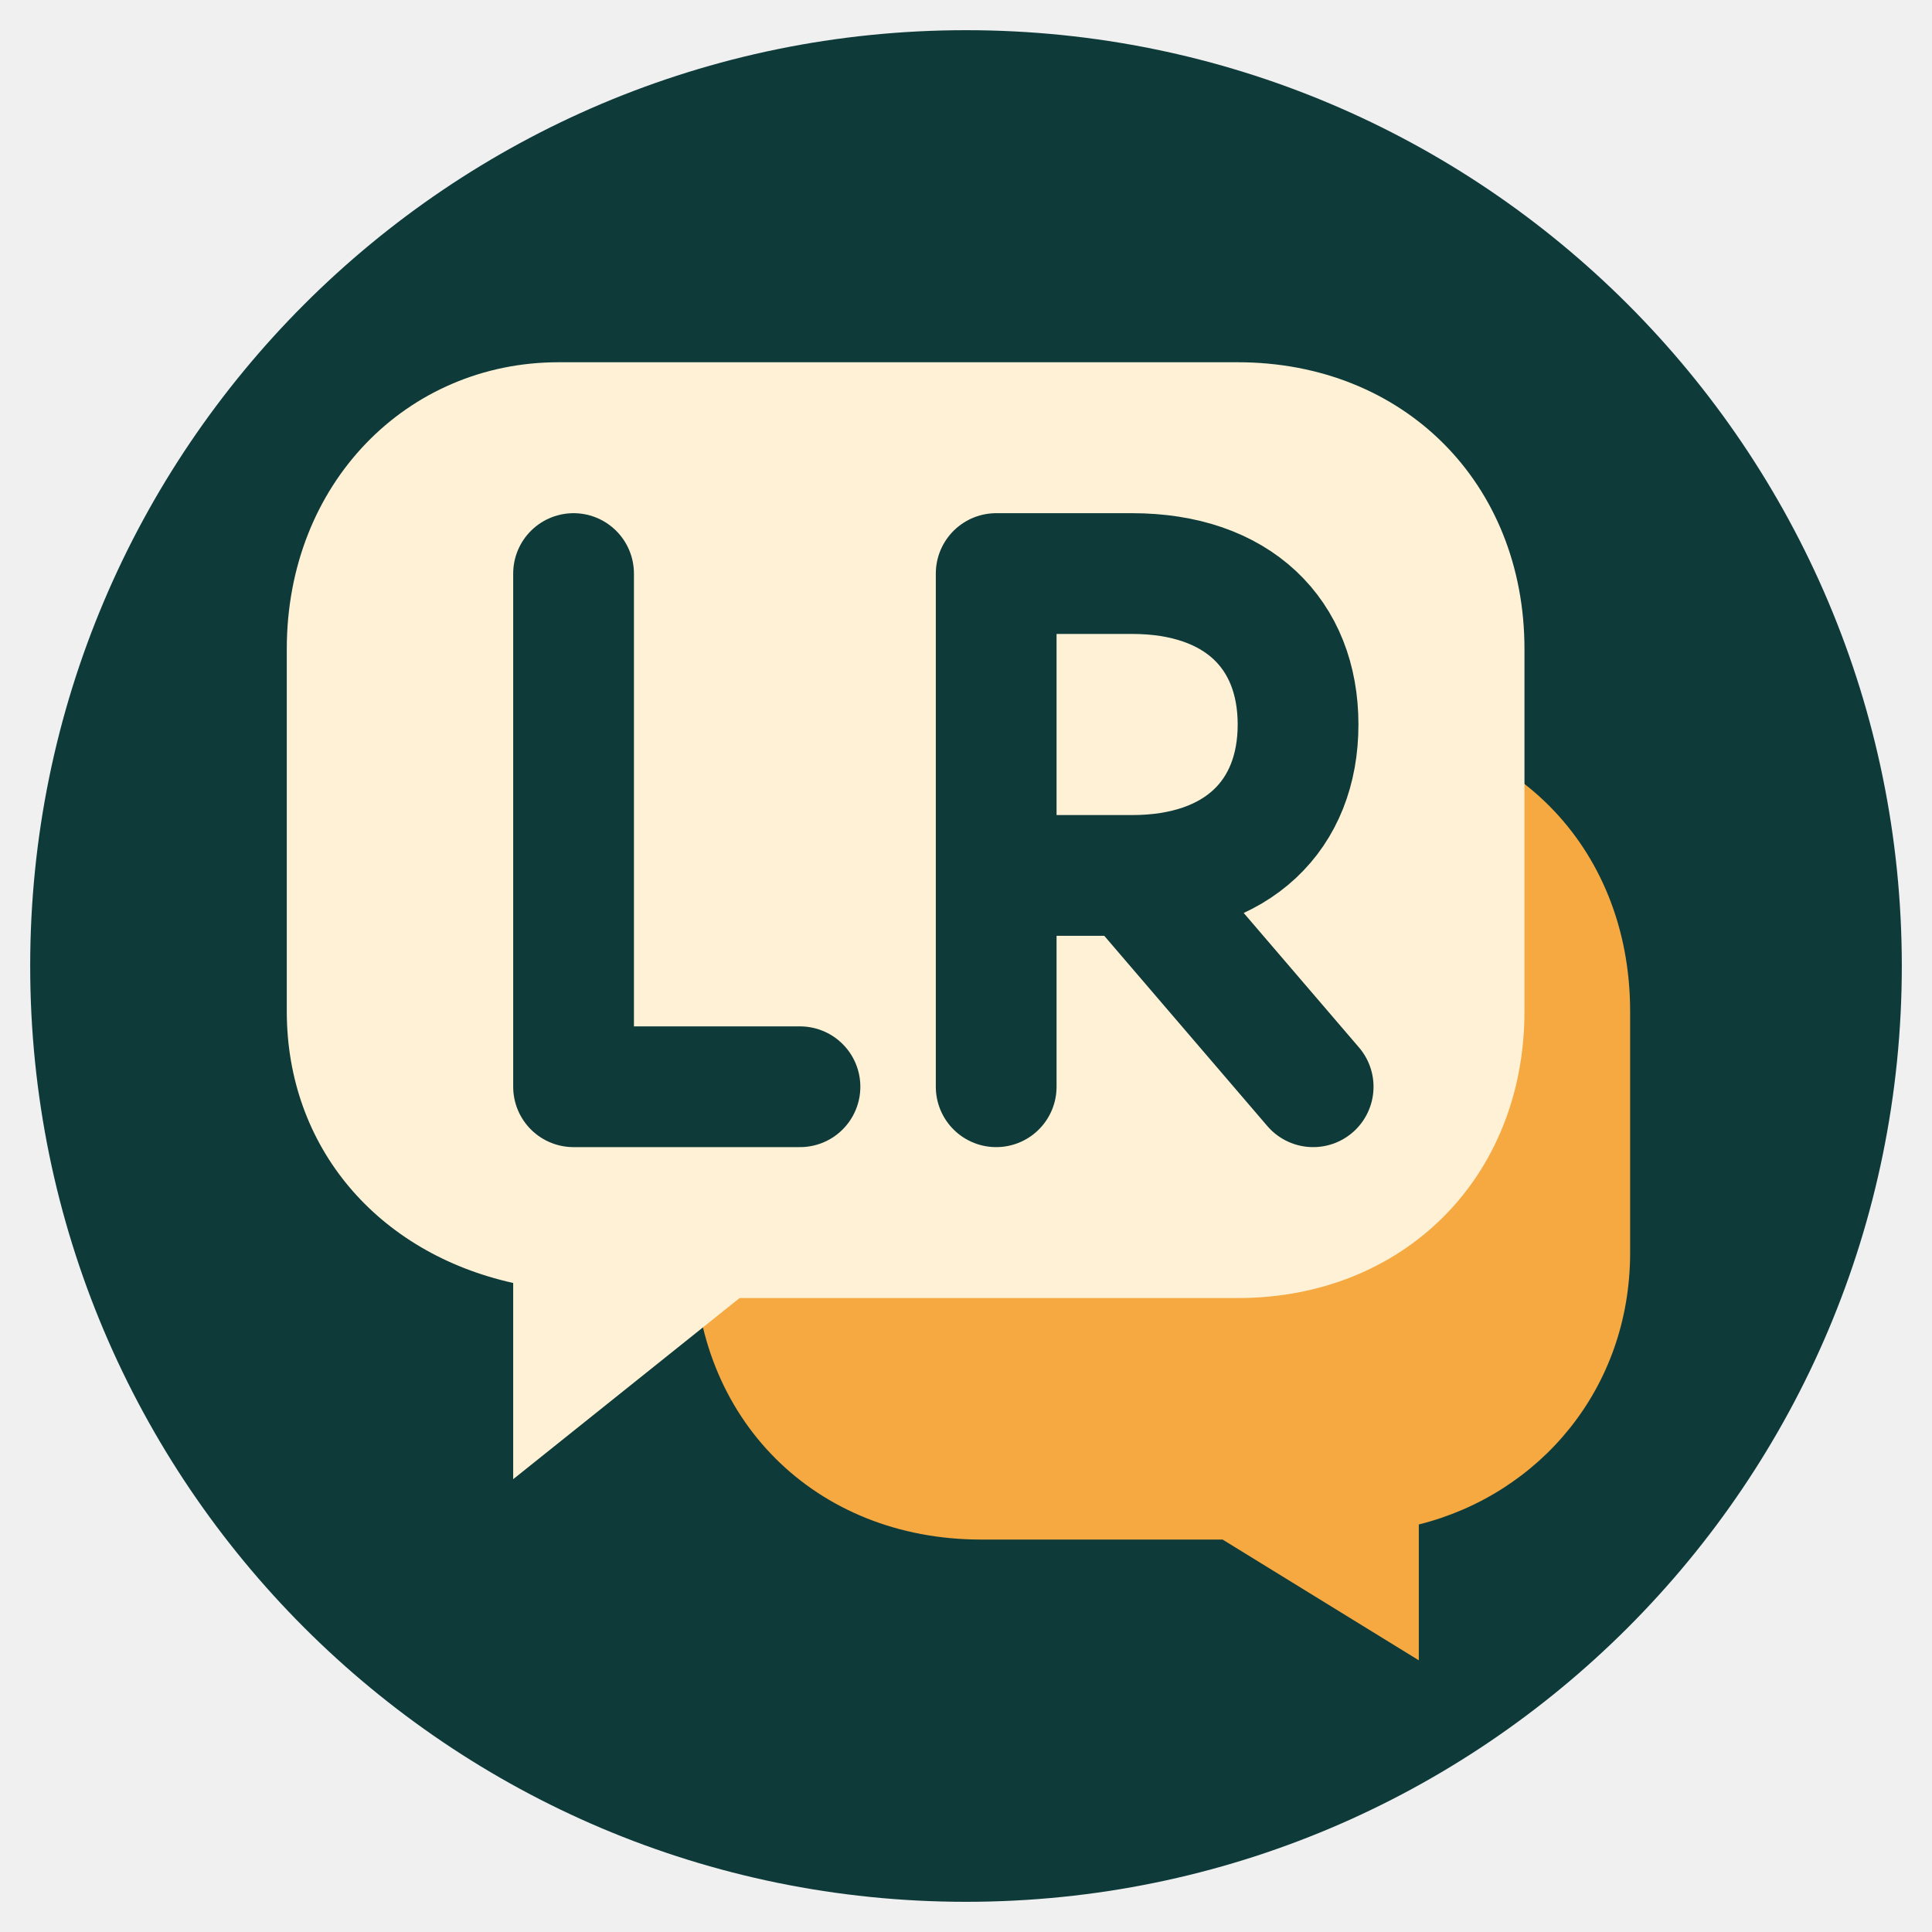
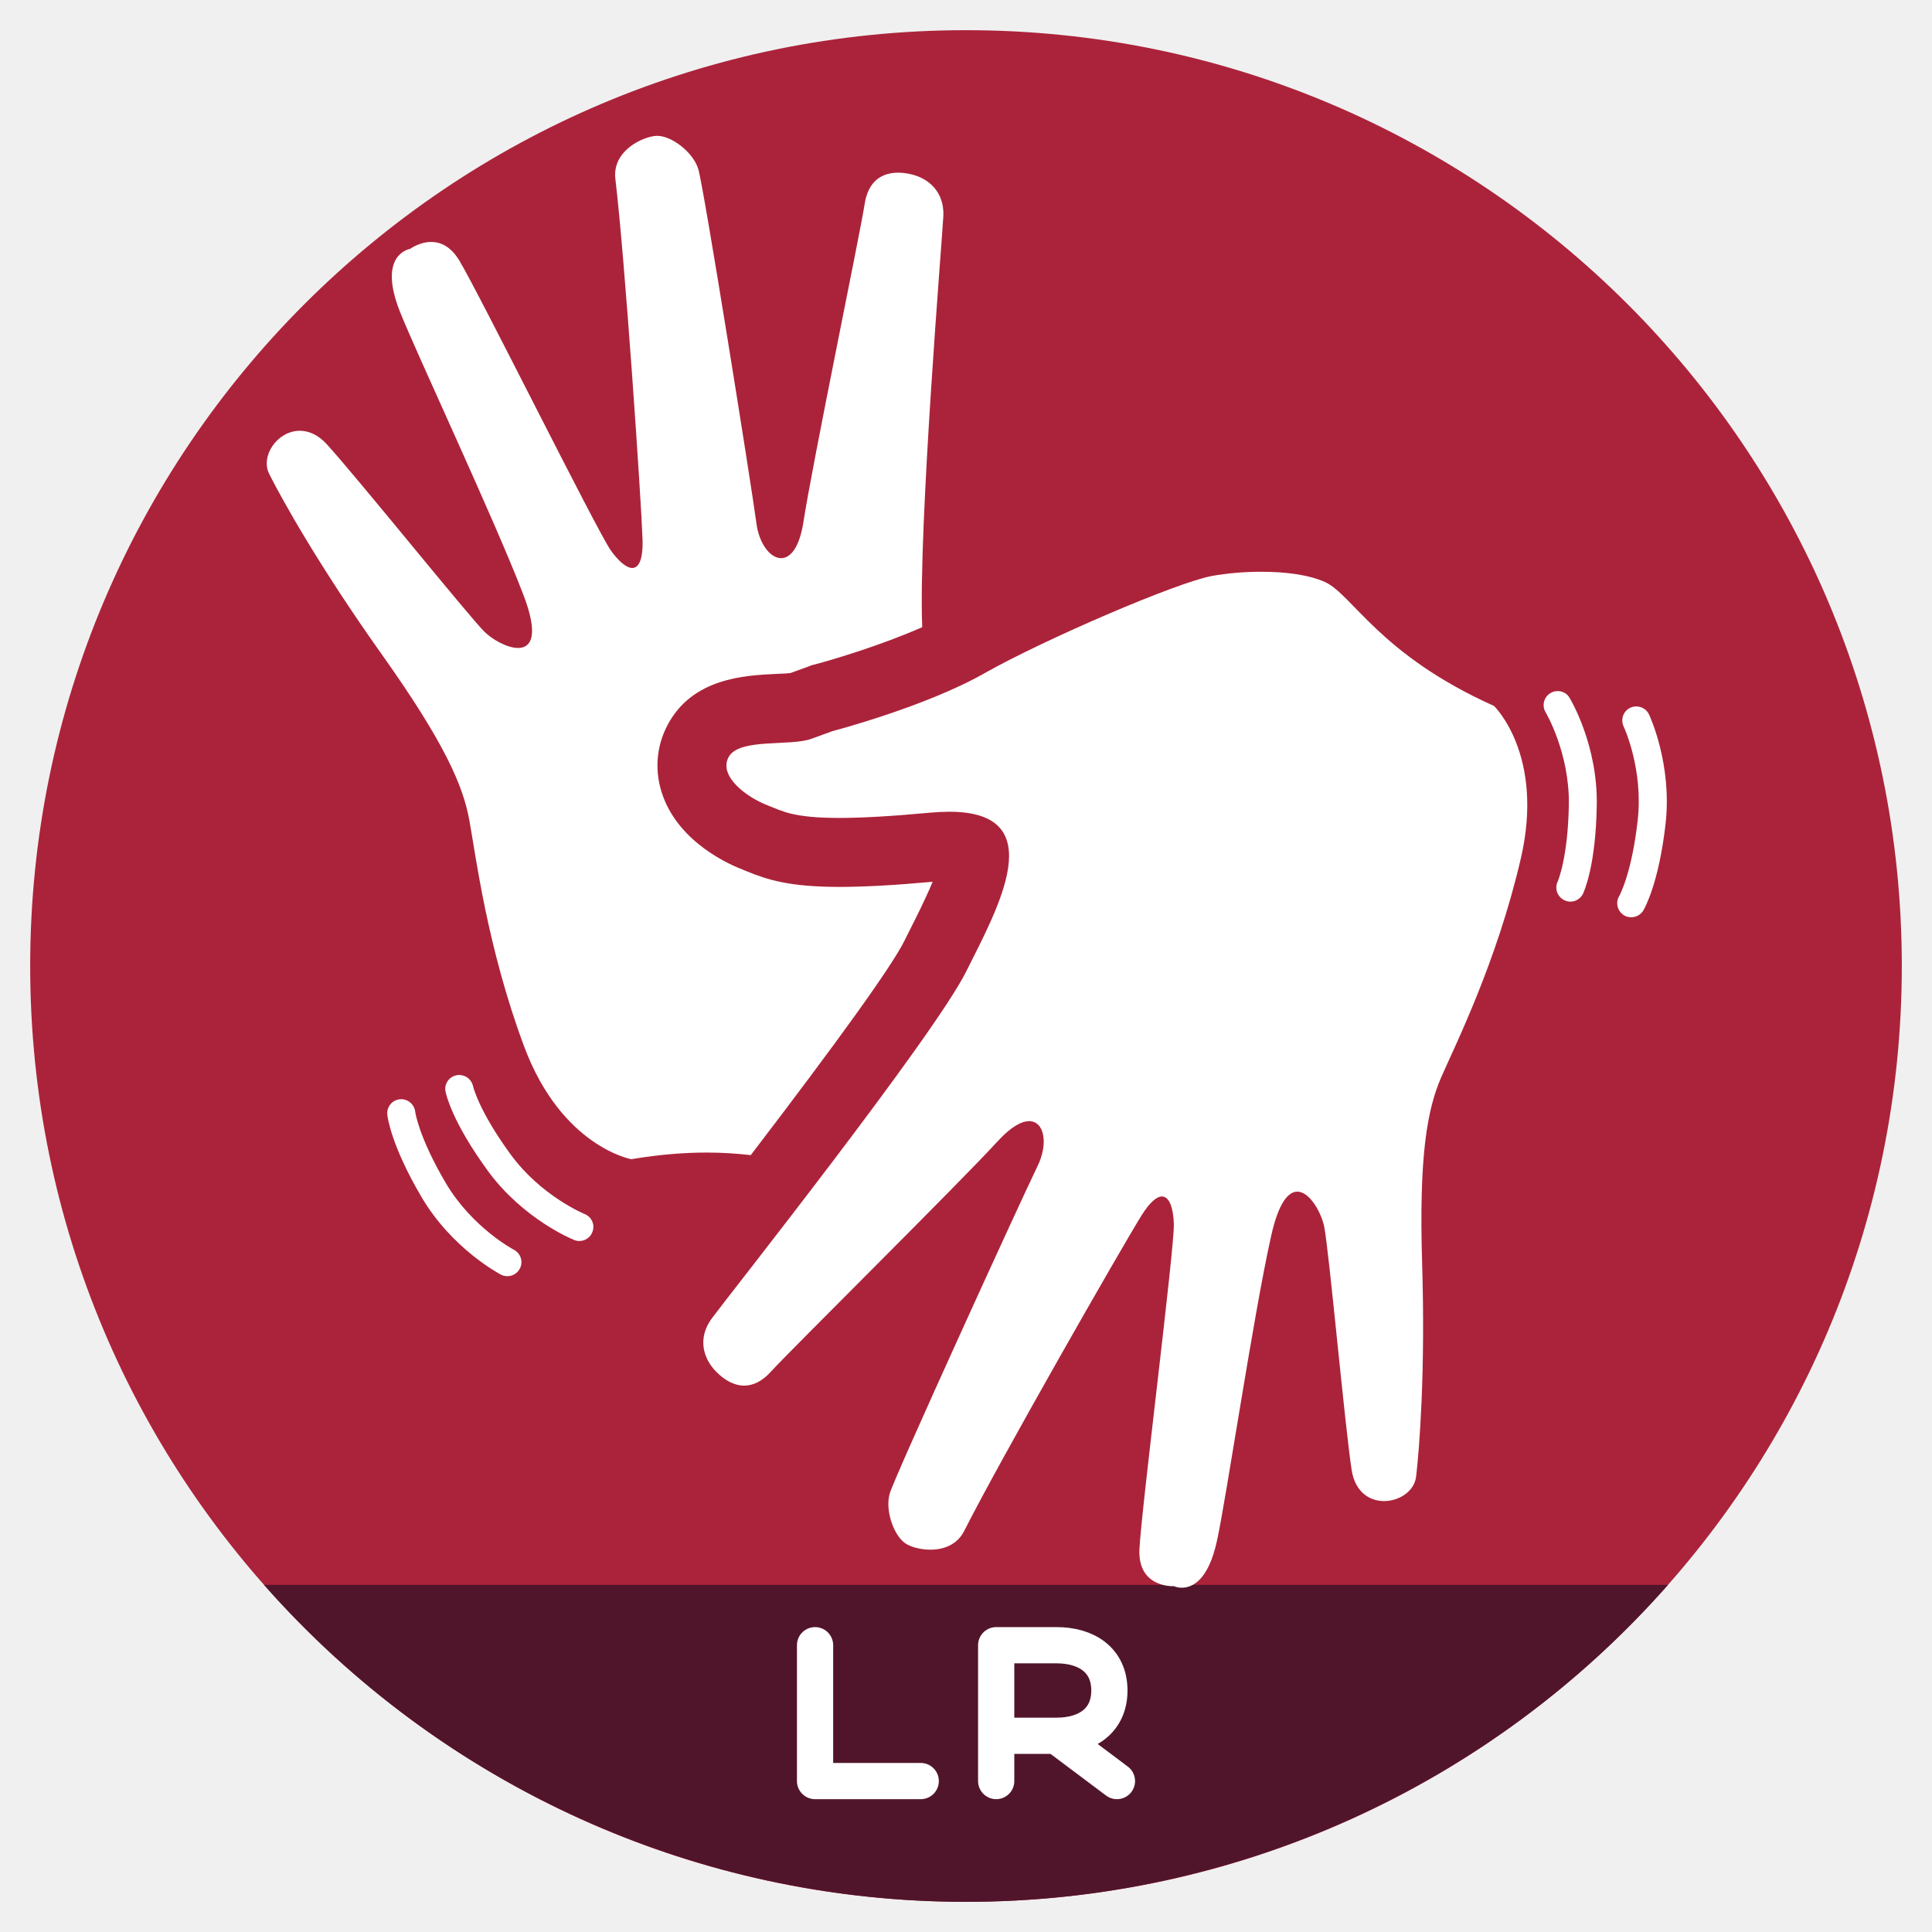
<svg xmlns="http://www.w3.org/2000/svg" viewBox="0 0 128 128" role="img" aria-labelledby="titulo">
-   <circle cx="64" cy="64" r="62" fill="#0E3B3A" />
-   <path d="M65 48H89C100 48 108 56 108 67V83C108 92 102 99 94 101V110L81 102H65C54 102 46 94 46 83V67C46 56 54 48 65 48Z" fill="#F5A940" />
-   <path d="M37 24H82C93 24 101 32 101 43V67C101 78 93 86 82 86H49L34 98V85C25 83 19 76 19 67V43C19 32 27 24 37 24Z" fill="#FFF1D5" />
-   <g fill="none" stroke="#0E3B3A" stroke-width="8" stroke-linecap="round" stroke-linejoin="round">
-     <path d="M38 38V72H53" />
-     <path d="M66 72V38H75C82 38 86 42 86 48C86 54 82 58 75 58H66M75 58L87 72" />
+   <circle cx="64" cy="64" r="62" fill="#AB233A" />
+   <path d="M17.49 105H110.51A62 62 0 0 1 17.49 105Z" fill="#51152B" />
+   <path fill="#FFFFFF" d="M110.35 54.57 C109.9 58.53 108.97 60.15 108.87 60.33 C108.6 60.76 108.03 60.9 107.59 60.64     C107.16 60.37 107.01 59.8 107.28 59.36 C107.28 59.36 108.1 57.92 108.5 54.36 C108.89 50.96 107.58 48.15 107.57 48.13     C107.35 47.66 107.55 47.11 108.01 46.89 C108.33 46.74 108.7 46.79 108.97 46.99 C109.08 47.07 109.18 47.19 109.25 47.33     C109.31 47.46 110.79 50.65 110.35 54.57 Z" />
+   <path fill="#FFFFFF" d="M104.88 59.21 C104.65 59.67 104.1 59.87 103.64 59.64 C103.18 59.42 102.98 58.87 103.2 58.41     C103.2 58.4 103.88 56.89 103.94 53.31 C103.99 49.88 102.42 47.22 102.4 47.19 C102.14 46.75 102.28 46.18 102.72 45.92     C103.05 45.72 103.47 45.75 103.76 45.97 C103.85 46.04 103.93 46.13 103.99 46.24 C104.07 46.36 105.86 49.39 105.79 53.34     C105.73 57.32 104.96 59.03 104.88 59.21 Z" />
+   <path fill="#FFFFFF" d="M100.76 56.87 C99.17 63.74 96.41 69.25 95.48 71.38 C94.56 73.51 94 76.54 94.22 83.72     C94.44 90.89 94.04 95.96 93.82 97.84 C93.7 98.8 92.7 99.45 91.7 99.45 C90.74 99.45 89.78 98.86 89.55 97.39     C89.09 94.37 88.04 82.75 87.73 81.26 C87.55 80.38 86.79 78.95 85.95 78.95 C85.35 78.95 84.71 79.68 84.22 81.87     C83.04 87.13 81.24 99.29 80.63 102.07 C80.05 104.76 78.95 105.19 78.3 105.19 C77.99 105.19 77.78 105.09 77.78 105.09     C77.78 105.09 77.75 105.09 77.71 105.09 C77.31 105.09 75.39 104.97 75.49 102.65 C75.61 100.05 77.81 82.78 77.77 81.1     C77.74 80.08 77.49 79.27 76.98 79.27 C76.64 79.27 76.19 79.63 75.62 80.54 C74.21 82.82 66.27 96.7 63.89 101.41     C63.41 102.37 62.49 102.67 61.64 102.67 C61 102.67 60.4 102.5 60.06 102.3 C59.25 101.84 58.61 100.09 58.95 98.94     C59.29 97.78 67.63 79.53 68.73 77.28 C69.47 75.78 69.2 74.28 68.18 74.28 C67.67 74.28 66.97 74.66 66.1 75.61     C63.52 78.43 52.4 89.42 51.08 90.87 C50.48 91.54 49.87 91.8 49.3 91.8 C48.63 91.8 48 91.43 47.48 90.91     C46.52 89.96 46.24 88.6 47.15 87.36 C48.06 86.11 61.81 68.76 64.01 64.37 C66.08 60.22 69.72 53.78 62.9 53.78     C62.52 53.78 62.1 53.8 61.65 53.84 C58.95 54.09 57.03 54.19 55.61 54.19 C52.55 54.19 51.84 53.74 50.89 53.37     C49.49 52.84 47.59 51.44 48.27 50.16 C48.96 48.88 52.36 49.46 53.75 48.95 C55.15 48.44 55.15 48.44 55.15 48.44     C55.15 48.44 61.31 46.83 65.23 44.6 C69.16 42.38 77.92 38.6 80.29 38.16 C81.28 37.98 82.43 37.88 83.58 37.88     C85.16 37.88 86.72 38.08 87.78 38.56 C89.6 39.38 91.39 43.37 98.98 46.77 C98.98 46.77 102.35 50 100.76 56.87     Z" />
+   <path fill="#FFFFFF" d="M34.74 69.37 C32.27 62.76 31.52 56.65 31.1 54.37 C30.69 52.08 29.48 49.25 25.32 43.39     C21.16 37.54 18.69 33.1 17.84 31.41 C17.23 30.2 18.39 28.54 19.86 28.54 C20.44 28.54 21.06 28.79 21.64 29.42     C23.7 31.68 31.01 40.77 32.09 41.85 C32.58 42.34 33.58 42.93 34.32 42.93 C35.19 42.93 35.72 42.12 34.67 39.39     C32.74 34.36 27.51 23.24 26.47 20.58 C25 16.81 27.17 16.49 27.17 16.49 C27.17 16.49 27.79 16.03 28.57 16.03     C29.16 16.03 29.85 16.3 30.43 17.26 C31.77 19.48 39.5 35.08 40.47 36.47 C40.95 37.14 41.48 37.63 41.89 37.63     C42.31 37.63 42.61 37.1 42.57 35.74 C42.48 33.06 41.4 17.11 40.77 11.86 C40.55 10 42.55 9.06 43.48 9     C43.5 9 43.53 9 43.55 9 C44.49 9 45.91 10.07 46.26 11.19 C46.62 12.34 49.78 32.15 50.11 34.64     C50.28 36 51.02 36.98 51.75 36.98 C52.36 36.98 52.96 36.3 53.23 34.58 C53.81 30.79 56.98 15.49 57.28 13.55     C57.51 11.97 58.45 11.44 59.51 11.44 C59.75 11.44 60 11.47 60.25 11.52 C61.58 11.79 62.56 12.76 62.5 14.3     C62.43 15.74 60.83 35.01 61.1 41.55 C58.44 42.73 55.23 43.69 53.99 44.02 L53.78 44.07     L53.58 44.15 L52.37 44.59 C52.14 44.62 51.69 44.64 51.38 44.65     C49.33 44.75 45.89 44.92 44.24 48.01 C43.45 49.49 43.34 51.19 43.94 52.79 C45.08 55.85 48.31 57.28 49.27 57.64     C49.34 57.67 49.43 57.71 49.51 57.74 C50.83 58.28 52.3 58.76 55.61 58.76 C57.23 58.76 59.26 58.65 61.79 58.42     C61.33 59.53 60.67 60.84 60.27 61.63 L59.92 62.33 C59.06 64.05 55.64 68.81 49.74 76.53     C48.87 76.43 47.91 76.36 46.83 76.36 C45.38 76.36 43.72 76.48 41.82 76.8 C41.82 76.8 37.22 75.97 34.74 69.37     Z" />
+   <path fill="#FFFFFF" d="M39.24 81.64 C39.1 82 38.75 82.22 38.38 82.22 C38.27 82.22 38.15 82.2 38.04 82.15     C37.9 82.1 34.65 80.76 32.32 77.57 C29.97 74.35 29.56 72.53 29.52 72.33 C29.41 71.83 29.74 71.34 30.24 71.24     C30.74 71.14 31.23 71.46 31.34 71.96 C31.34 71.97 31.71 73.58 33.82 76.47 C35.84 79.24 38.7 80.42 38.73 80.43     C39.21 80.62 39.44 81.16 39.24 81.64 Z" />
+   <path fill="#FFFFFF" d="M34.44 84.05 C34.27 84.37 33.95 84.55 33.62 84.55 C33.47 84.55 33.32 84.52 33.19 84.45     C33.06 84.38 29.95 82.73 27.94 79.33 C25.92 75.9 25.68 74.04 25.66 73.85 C25.61 73.33 25.98 72.88 26.49 72.83     C27 72.78 27.45 73.15 27.51 73.66 C27.51 73.66 27.72 75.3 29.54 78.39 C31.29 81.34 34.02 82.79 34.05 82.8     C34.5 83.04 34.68 83.6 34.44 84.05 Z" />
+   <g fill="none" stroke="#FFFFFF" stroke-width="2.4" stroke-linecap="round" stroke-linejoin="round">
+     <path d="M54 109V118H61" />
+     <path d="M66 118V109H70C72 109 73.5 110 73.5 112C73.5 114 72 115 70 115H66M70 115L74 118" />
  </g>
</svg>
